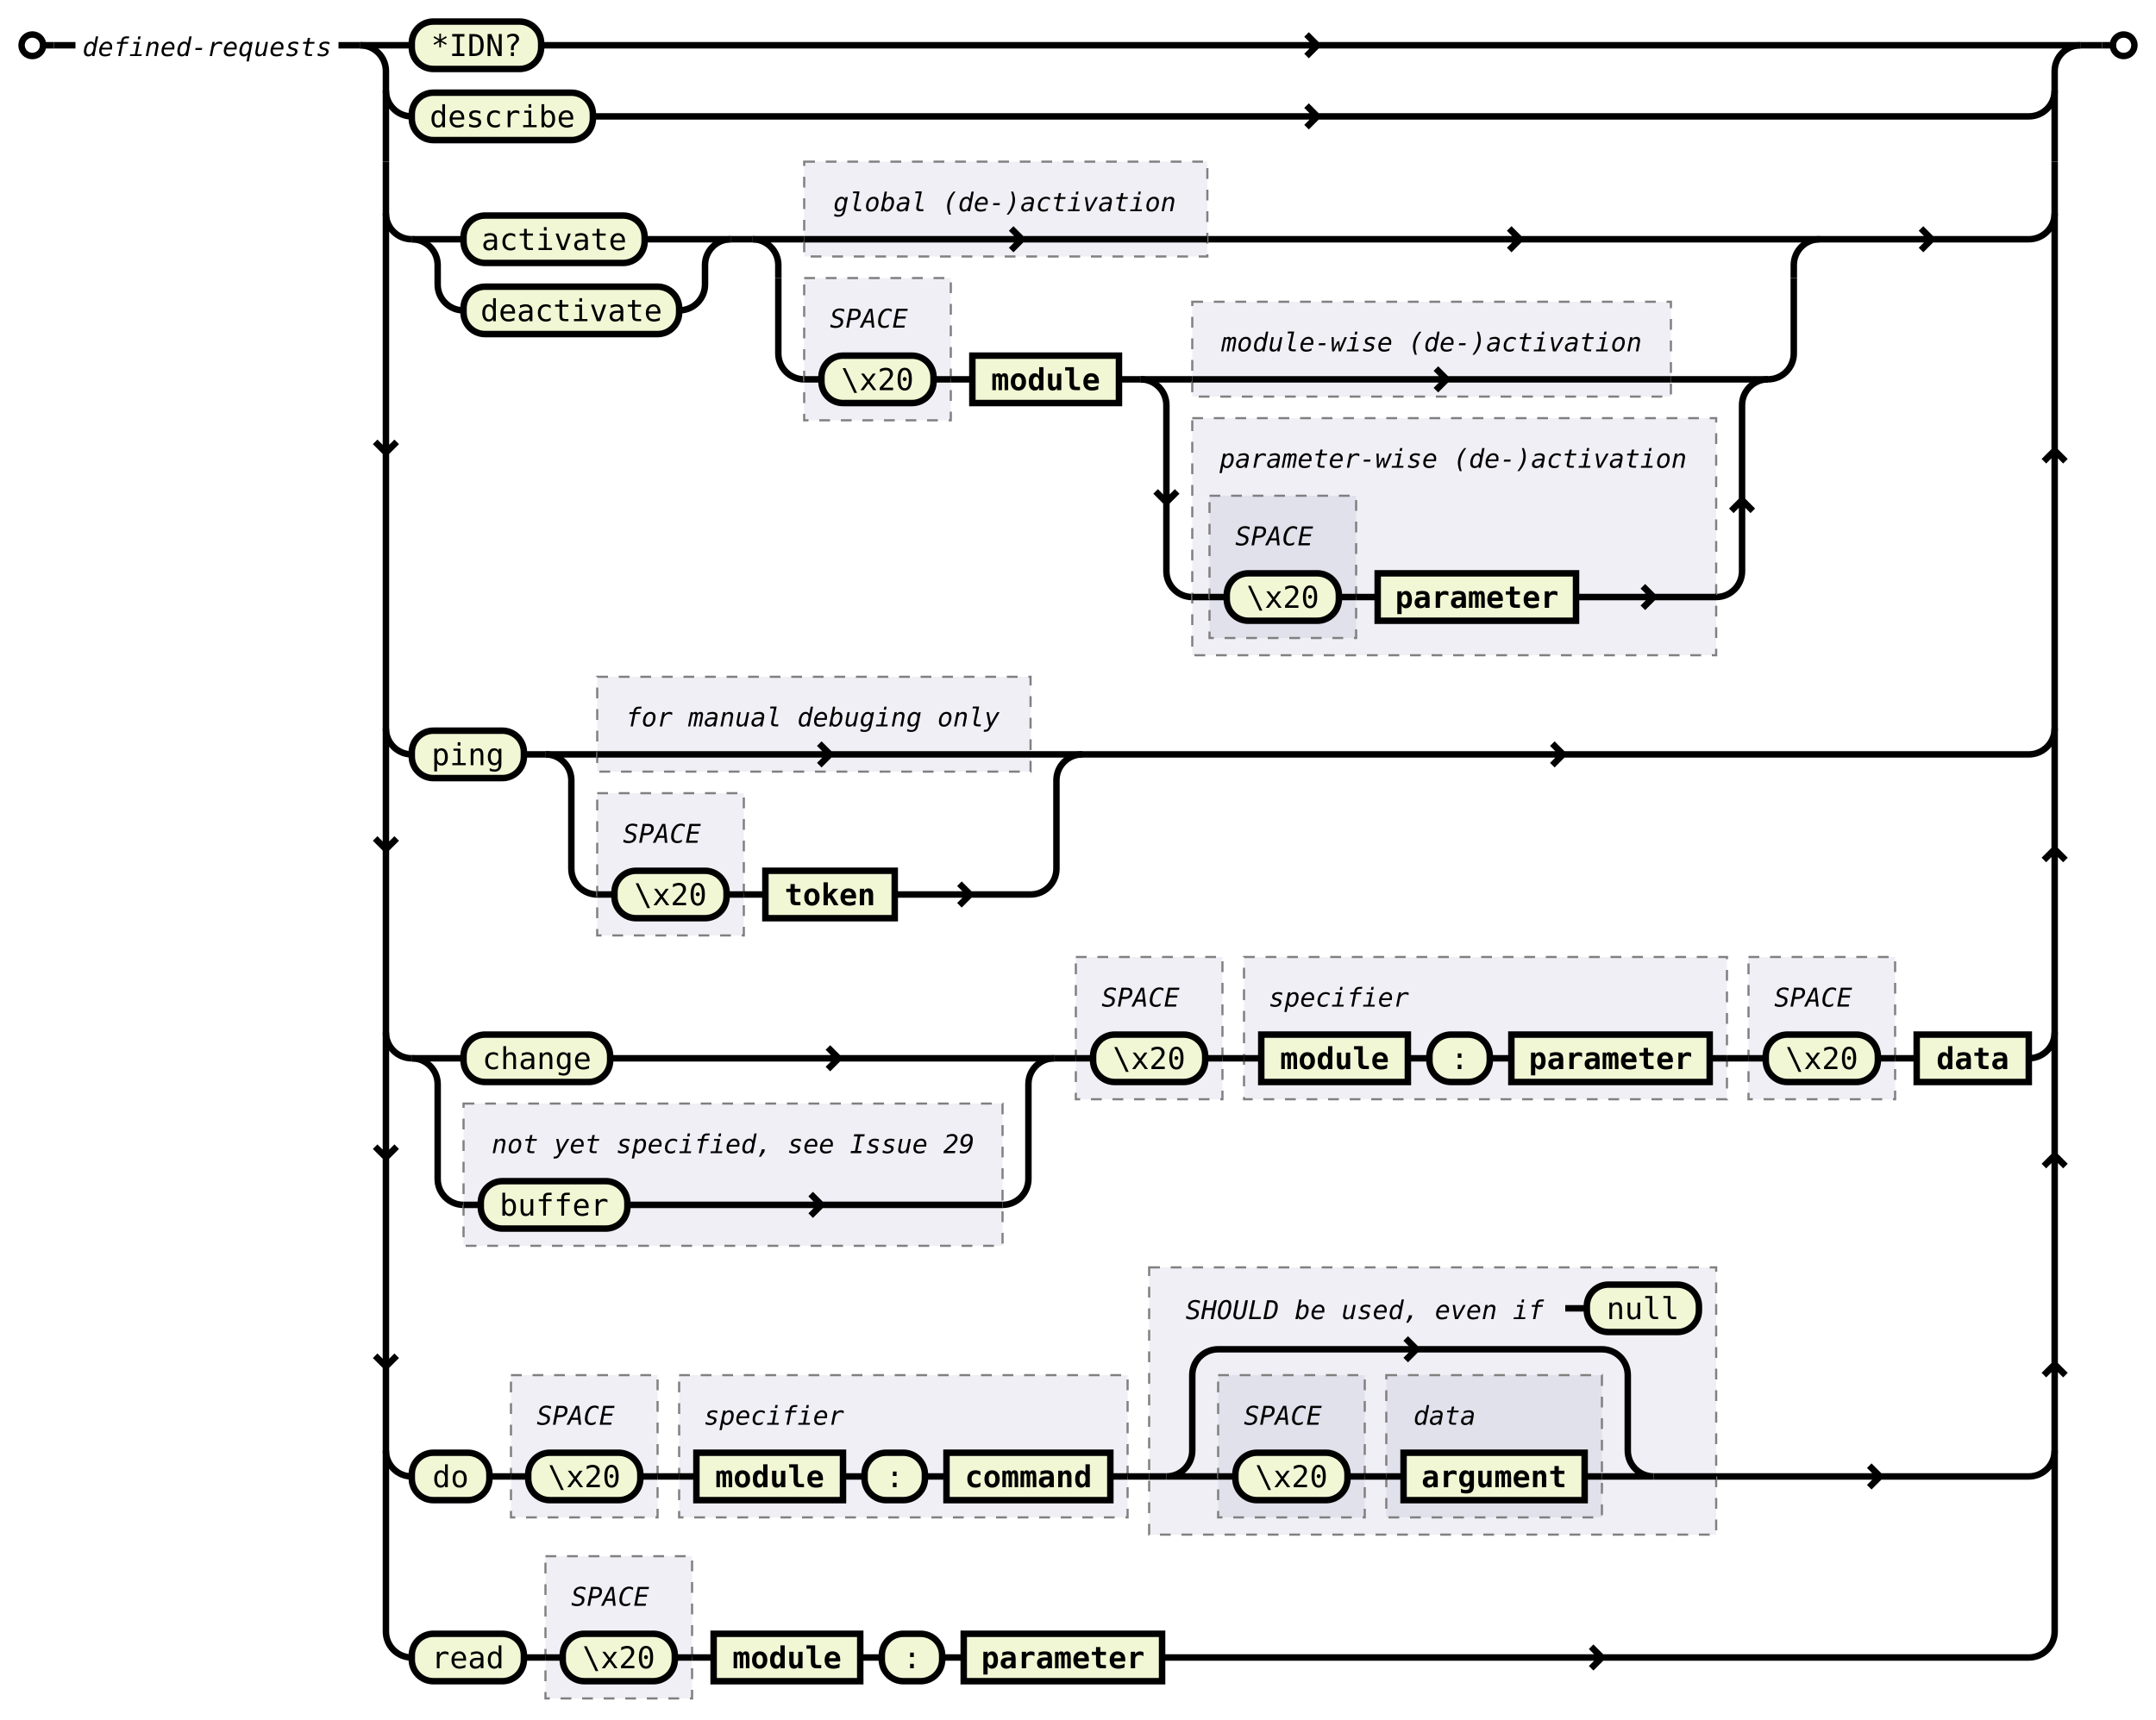
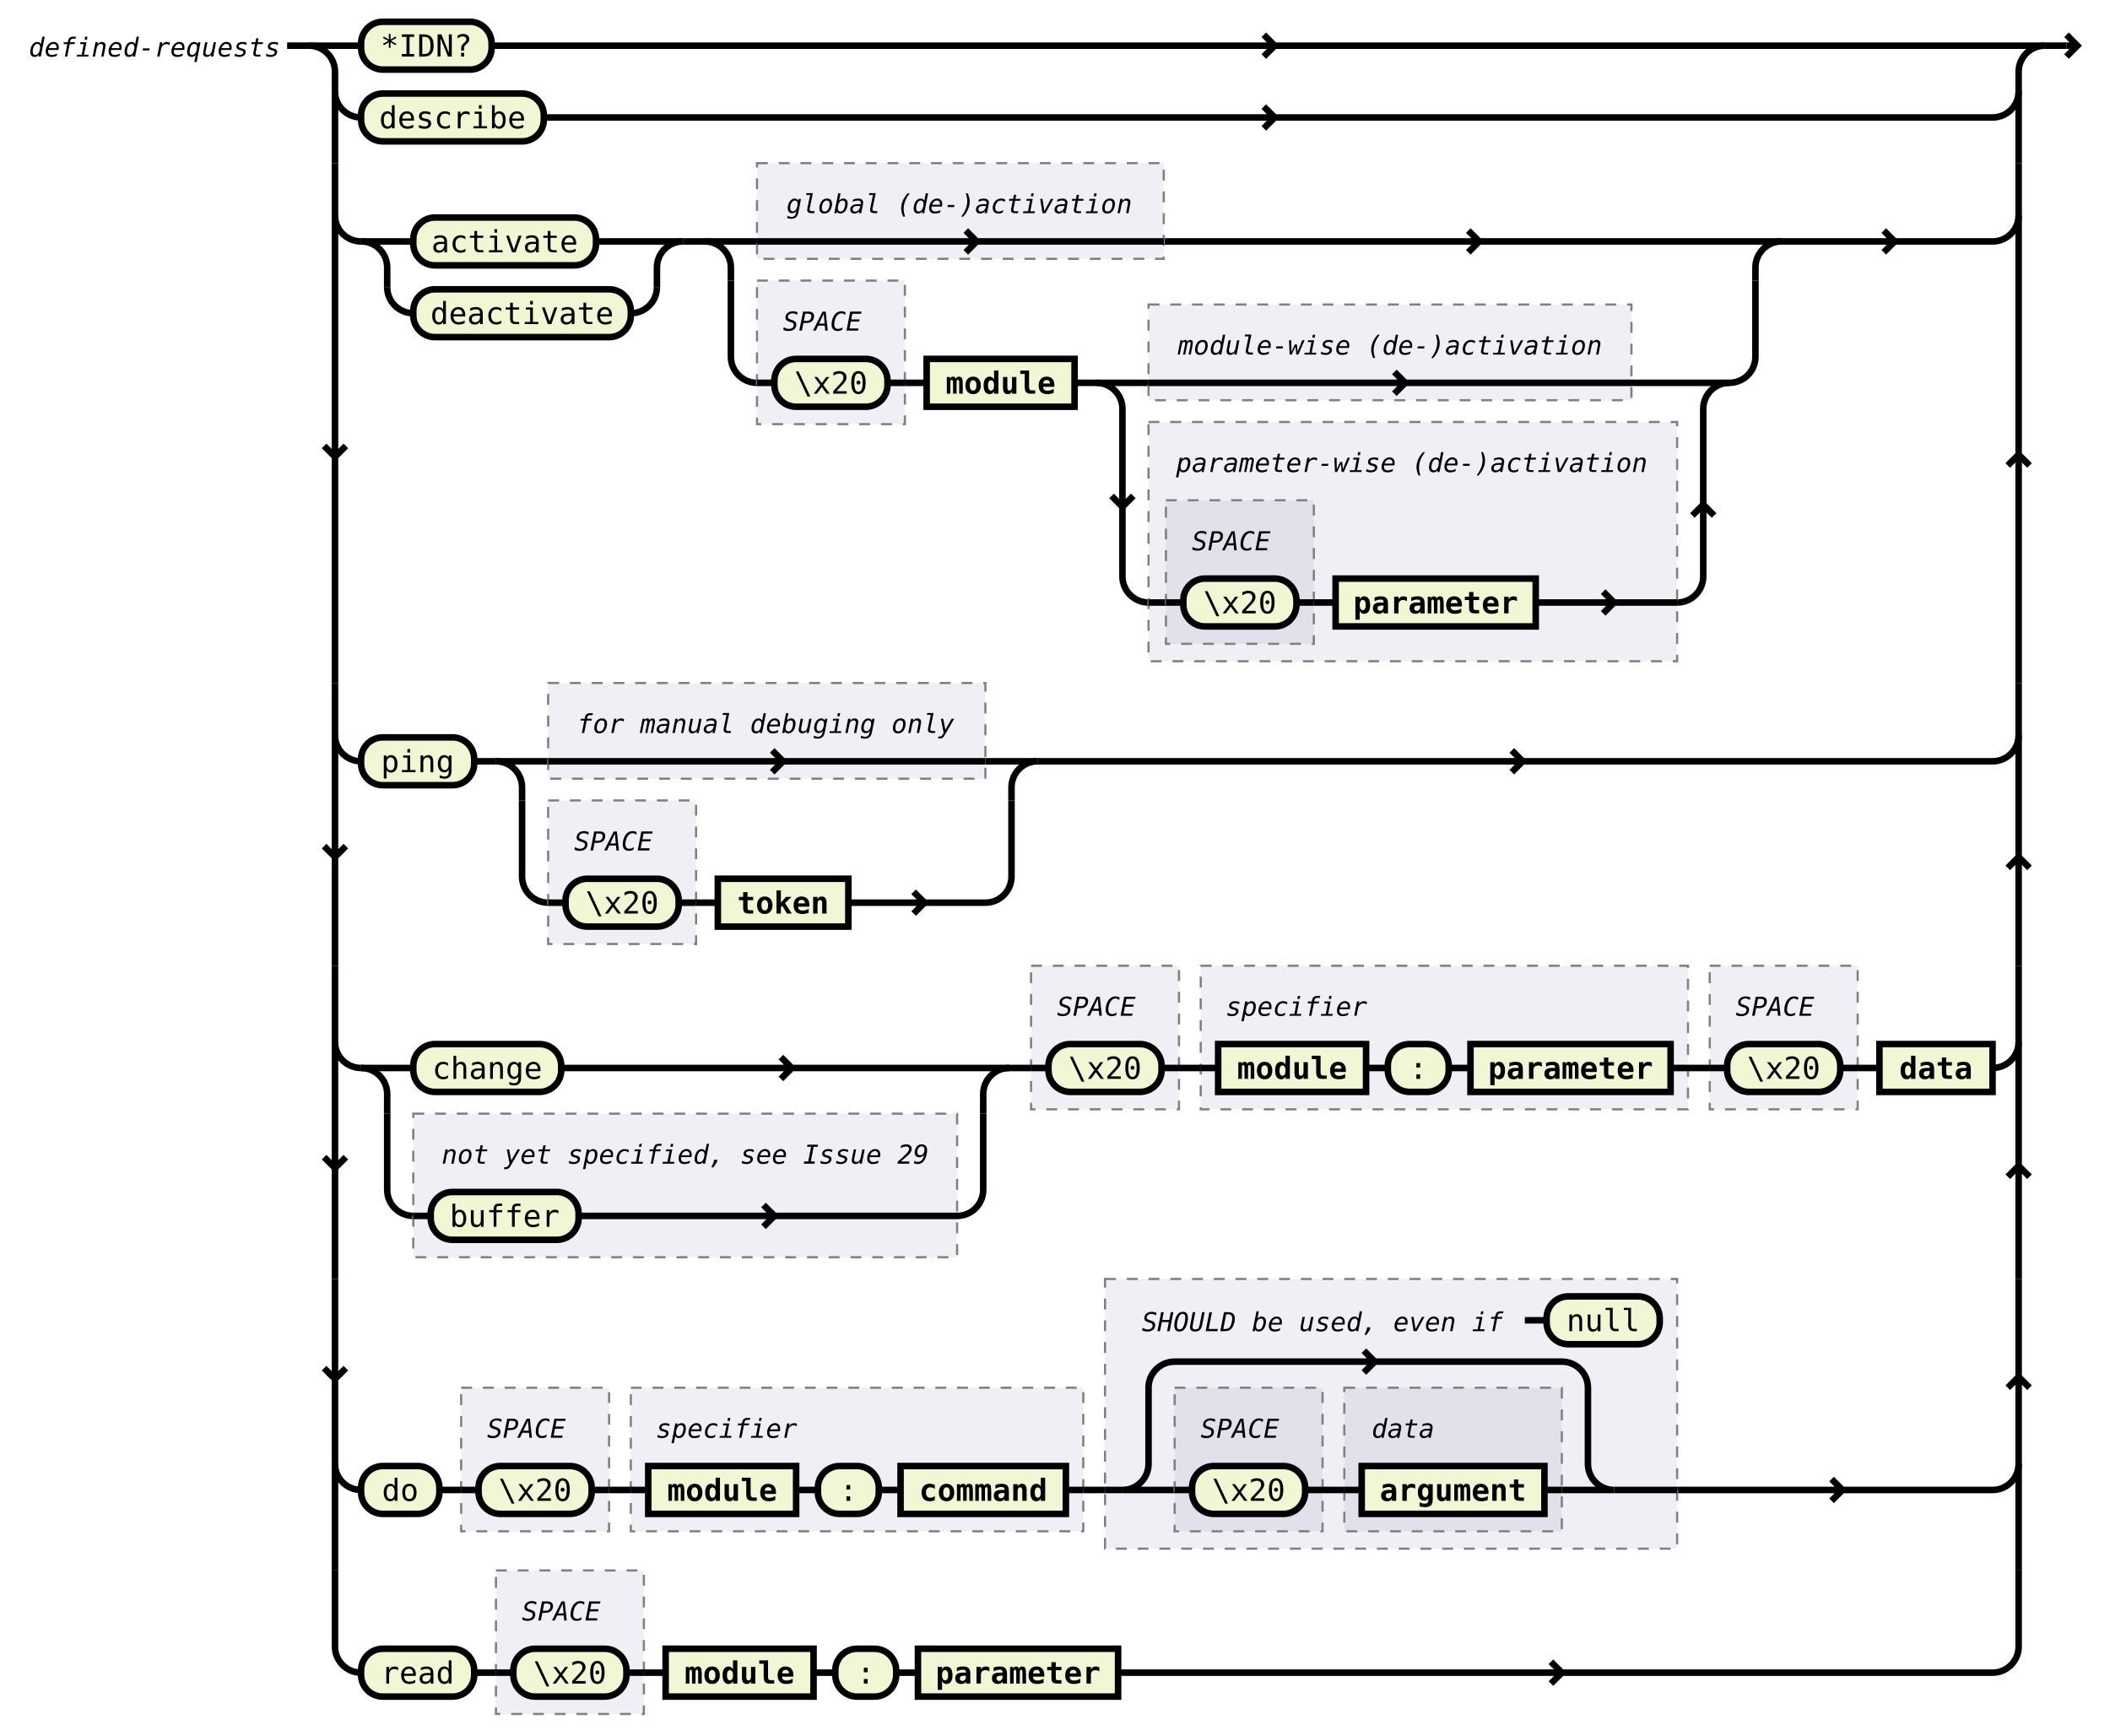
- <svg xmlns="http://www.w3.org/2000/svg" class="railroad" viewBox="0 0 1000 798" width="1000">
+ <svg xmlns="http://www.w3.org/2000/svg" class="railroad" viewBox="0 0 970 798" width="970">
  <style type="text/css">

    svg.railroad {
        background-color: hsl(30, 20%, 95%);
        background-size: 15px 15px;
        background-image: linear-gradient(to right, rgba(30, 30, 30, .05) 1px, transparent 1px),
                          linear-gradient(to bottom, rgba(30, 30, 30, .05) 1px, transparent 1px);
    }

    svg.railroad path {
        stroke-width: 3px;
        stroke: black;
        fill: transparent;
    }

    svg.railroad .debug {
        stroke-width: 1px;
        stroke: red;
    }

    svg.railroad text {
        font: 14px monospace;
        text-anchor: middle;
    }

    svg.railroad .nonterminal text {
        font-weight: bold;
    }

    svg.railroad text.comment {
        font: italic 12px monospace;
    }

    svg.railroad rect {
        stroke-width: 3px;
        stroke: black;
        fill:hsl(-290, 70%, 90%);
    }

    svg.railroad g.labeledbox &gt; rect {
        stroke-width: 1px;
        stroke: grey;
        stroke-dasharray: 5px;
        fill:rgba(90, 90, 150, .1);
    }</style>
  <g class="sequence">
-     <path d=" M 10 21 a 5 5 0 0 1 5 -5 a 5 5 0 0 1 5 5 a 5 5 0 0 1 -5 5 a 5 5 0 0 1 -5 -5 m 10 0 h 5" />
    <g class="sequence">
-       <text class="comment" x="96" y="26">
+       <g>
+         <text class="comment" x="71" y="26">
defined-requests</text>
+       </g>
      <g class="choice">
-         <path d=" M 167 21 h 24 m 60 0 h 714 m -354 0 l -5 -5 m 0 10 l 5 -5 m 354 0" />
+         <path d=" M 142 21 h 24 m 60 0 h 714 m -354 0 l -5 -5 m 0 10 l 5 -5 m 354 0" />
        <g class="terminal">
-           <rect height="22" rx="10" ry="10" width="60" x="191" y="10" />
-           <text x="221" y="26">
+           <rect height="22" rx="10" ry="10" width="60" x="166" y="10" />
+           <text x="196" y="26">
*IDN?</text>
        </g>
-         <path d=" M 167 21 a 12 12 0 0 1 12 12 v 9 m 774 0 v -9 a 12 12 0 0 1 12 -12" />
-         <path d=" M 179 42 v 33 m 774 0 v -33" />
-         <path d=" M 179 99 v 215 m 0 -104 l -5 -5 m 10 0 l -5 5 m 0 104 m 774 0 v -215 m 0 110 l -5 5 m 10 0 l -5 -5 m 0 -110" />
-         <path d=" M 179 338 v 106 m 0 -50 l -5 -5 m 10 0 l -5 5 m 0 50 m 774 0 v -106 m 0 56 l -5 5 m 10 0 l -5 -5 m 0 -56" />
-         <path d=" M 179 479 v 109 m 0 -51 l -5 -5 m 10 0 l -5 5 m 0 51 m 774 0 v -109 m 0 57 l -5 5 m 10 0 l -5 -5 m 0 -57" />
-         <path d=" M 179 673 v 49 m 774 0 v -49" />
-         <path d=" M 179 42 v 0 a 12 12 0 0 0 12 12 m 84 0 h 666 m -330 0 l -5 -5 m 0 10 l 5 -5 m 330 0 a 12 12 0 0 0 12 -12 v 0" />
+         <path d=" M 142 21 a 12 12 0 0 1 12 12 v 9 m 774 0 v -9 a 12 12 0 0 1 12 -12" />
+         <path d=" M 154 42 v 33 m 774 0 v -33" />
+         <path d=" M 154 99 v 215 m 0 -104 l -5 -5 m 10 0 l -5 5 m 0 104 m 774 0 v -215 m 0 110 l -5 5 m 10 0 l -5 -5 m 0 -110" />
+         <path d=" M 154 338 v 106 m 0 -50 l -5 -5 m 10 0 l -5 5 m 0 50 m 774 0 v -106 m 0 56 l -5 5 m 10 0 l -5 -5 m 0 -56" />
+         <path d=" M 154 479 v 109 m 0 -51 l -5 -5 m 10 0 l -5 5 m 0 51 m 774 0 v -109 m 0 57 l -5 5 m 10 0 l -5 -5 m 0 -57" />
+         <path d=" M 154 673 v 49 m 774 0 v -49" />
+         <path d=" M 154 42 v 0 a 12 12 0 0 0 12 12 m 84 0 h 666 m -330 0 l -5 -5 m 0 10 l 5 -5 m 330 0 a 12 12 0 0 0 12 -12 v 0" />
        <g class="terminal">
-           <rect height="22" rx="10" ry="10" width="84" x="191" y="43" />
-           <text x="233" y="59">
+           <rect height="22" rx="10" ry="10" width="84" x="166" y="43" />
+           <text x="208" y="59">
describe</text>
        </g>
-         <path d=" M 179 75 v 24 a 12 12 0 0 0 12 12 m 653 0 h 97 m -45 0 l -5 -5 m 0 10 l 5 -5 m 45 0 a 12 12 0 0 0 12 -12 v -24" />
+         <path d=" M 154 75 v 24 a 12 12 0 0 0 12 12 m 653 0 h 97 m -45 0 l -5 -5 m 0 10 l 5 -5 m 45 0 a 12 12 0 0 0 12 -12 v -24" />
        <g class="sequence">
          <g class="choice">
-             <path d=" M 191 111 h 24 m 84 0 h 40" />
-             <g class="terminal">
-               <rect height="22" rx="10" ry="10" width="84" x="215" y="100" />
-               <text x="257" y="116">
+             <path d=" M 166 111 h 24 m 84 0 h 40" />
+             <g class="terminal">
+               <rect height="22" rx="10" ry="10" width="84" x="190" y="100" />
+               <text x="232" y="116">
activate</text>
            </g>
-             <path d=" M 191 111 a 12 12 0 0 1 12 12 v 9 m 124 0 v -9 a 12 12 0 0 1 12 -12" />
-             <path d=" M 203 132 v 0 a 12 12 0 0 0 12 12 m 100 0 h 0 a 12 12 0 0 0 12 -12 v 0" />
-             <g class="terminal">
-               <rect height="22" rx="10" ry="10" width="100" x="215" y="133" />
-               <text x="265" y="149">
+             <path d=" M 166 111 a 12 12 0 0 1 12 12 v 9 m 124 0 v -9 a 12 12 0 0 1 12 -12" />
+             <path d=" M 178 132 v 0 a 12 12 0 0 0 12 12 m 100 0 h 0 a 12 12 0 0 0 12 -12 v 0" />
+             <g class="terminal">
+               <rect height="22" rx="10" ry="10" width="100" x="190" y="133" />
+               <text x="240" y="149">
deactivate</text>
            </g>
          </g>
          <g class="choice">
-             <path d=" M 349 111 h 24 m 187 0 h 284 m -139 0 l -5 -5 m 0 10 l 5 -5 m 139 0" />
+             <path d=" M 324 111 h 24 m 187 0 h 284 m -139 0 l -5 -5 m 0 10 l 5 -5 m 139 0" />
            <g class="labeledbox">
-               <rect height="44" width="187" x="373" y="75" />
-               <path d=" M 373 111 h 8 m 0 0 h 179 m -86 0 l -5 -5 m 0 10 l 5 -5 m 86 0" />
-               <text class="comment" x="466" y="98">
+               <rect height="44" width="187" x="348" y="75" />
+               <path d=" M 348 111 h 8 m 0 0 h 179 m -86 0 l -5 -5 m 0 10 l 5 -5 m 86 0" />
+               <g>
+                 <text class="comment" x="441" y="98">
global (de-)activation</text>
+               </g>
              <g />
            </g>
-             <path d=" M 349 111 a 12 12 0 0 1 12 12 v 6 m 471 0 v -6 a 12 12 0 0 1 12 -12" />
-             <path d=" M 361 129 v 35 a 12 12 0 0 0 12 12 m 447 0 h 0 a 12 12 0 0 0 12 -12 v -35" />
+             <path d=" M 324 111 a 12 12 0 0 1 12 12 v 6 m 471 0 v -6 a 12 12 0 0 1 12 -12" />
+             <path d=" M 336 129 v 35 a 12 12 0 0 0 12 12 m 447 0 h 0 a 12 12 0 0 0 12 -12 v -35" />
            <g class="sequence">
              <g class="labeledbox">
-                 <rect height="66" width="68" x="373" y="129" />
-                 <path d=" M 373 176 h 8 m 52 0 h 8" />
-                 <text class="comment" x="403" y="152">
- SPACE</text>
+                 <rect height="66" width="68" x="348" y="129" />
+                 <path d=" M 348 176 h 8 m 52 0 h 8" />
+                 <g>
+                   <text class="comment" x="378" y="152">
+ SPACE</text>
+                 </g>
                <g class="terminal">
-                   <rect height="22" rx="10" ry="10" width="52" x="381" y="165" />
-                   <text x="407" y="181">
- \x20</text>
-                 </g>
-               </g>
-               <g class="nonterminal">
-                 <rect height="22" width="68" x="451" y="165" />
-                 <text x="485" y="181">
+                   <rect height="22" rx="10" ry="10" width="52" x="356" y="165" />
+                   <text x="382" y="181">
+ \x20</text>
+                 </g>
+               </g>
+               <g class="nonterminal">
+                 <rect height="22" width="68" x="426" y="165" />
+                 <text x="460" y="181">
module</text>
              </g>
              <g class="choice">
-                 <path d=" M 529 176 h 24 m 222 0 h 45" />
+                 <path d=" M 504 176 h 24 m 222 0 h 45" />
                <g class="labeledbox">
-                   <rect height="44" width="222" x="553" y="140" />
-                   <path d=" M 553 176 h 8 m 0 0 h 214 m -104 0 l -5 -5 m 0 10 l 5 -5 m 104 0" />
-                   <text class="comment" x="664" y="163">
+                   <rect height="44" width="222" x="528" y="140" />
+                   <path d=" M 528 176 h 8 m 0 0 h 214 m -104 0 l -5 -5 m 0 10 l 5 -5 m 104 0" />
+                   <g>
+                     <text class="comment" x="639" y="163">
module-wise (de-)activation</text>
+                   </g>
                  <g />
                </g>
-                 <path d=" M 529 176 a 12 12 0 0 1 12 12 v 6 m 267 0 v -6 a 12 12 0 0 1 12 -12" />
-                 <path d=" M 541 194 v 71 m 0 -32 l -5 -5 m 10 0 l -5 5 m 0 32 a 12 12 0 0 0 12 12 m 243 0 h 0 a 12 12 0 0 0 12 -12 v -71 m 0 38 l -5 5 m 10 0 l -5 -5 m 0 -38" />
+                 <path d=" M 504 176 a 12 12 0 0 1 12 12 v 6 m 267 0 v -6 a 12 12 0 0 1 12 -12" />
+                 <path d=" M 516 194 v 71 m 0 -32 l -5 -5 m 10 0 l -5 5 m 0 32 a 12 12 0 0 0 12 12 m 243 0 h 0 a 12 12 0 0 0 12 -12 v -71 m 0 38 l -5 5 m 10 0 l -5 -5 m 0 -38" />
                <g class="labeledbox">
-                   <rect height="110" width="243" x="553" y="194" />
-                   <path d=" M 553 277 h 8 m 170 0 h 65 m -29 0 l -5 -5 m 0 10 l 5 -5 m 29 0" />
-                   <text class="comment" x="674" y="217">
+                   <rect height="110" width="243" x="528" y="194" />
+                   <path d=" M 528 277 h 8 m 170 0 h 65 m -29 0 l -5 -5 m 0 10 l 5 -5 m 29 0" />
+                   <g>
+                     <text class="comment" x="649" y="217">
parameter-wise (de-)activation</text>
+                   </g>
                  <g class="sequence">
                    <g class="labeledbox">
-                       <rect height="66" width="68" x="561" y="230" />
-                       <path d=" M 561 277 h 8 m 52 0 h 8" />
-                       <text class="comment" x="591" y="253">
- SPACE</text>
+                       <rect height="66" width="68" x="536" y="230" />
+                       <path d=" M 536 277 h 8 m 52 0 h 8" />
+                       <g>
+                         <text class="comment" x="566" y="253">
+ SPACE</text>
+                       </g>
                      <g class="terminal">
-                         <rect height="22" rx="10" ry="10" width="52" x="569" y="266" />
-                         <text x="595" y="282">
+                         <rect height="22" rx="10" ry="10" width="52" x="544" y="266" />
+                         <text x="570" y="282">
\x20</text>
                      </g>
                    </g>
                    <g class="nonterminal">
-                       <rect height="22" width="92" x="639" y="266" />
-                       <text x="685" y="282">
+                       <rect height="22" width="92" x="614" y="266" />
+                       <text x="660" y="282">
parameter</text>
                    </g>
-                     <path d=" M 629 277 h 10" />
-                   </g>
-                 </g>
-               </g>
-               <path d=" M 441 176 h 10" />
-               <path d=" M 519 176 h 10" />
-             </g>
-           </g>
-           <path d=" M 339 111 h 10" />
-         </g>
-         <path d=" M 179 314 v 24 a 12 12 0 0 0 12 12 m 311 0 h 439 m -216 0 l -5 -5 m 0 10 l 5 -5 m 216 0 a 12 12 0 0 0 12 -12 v -24" />
+                     <path d=" M 604 277 h 10" />
+                   </g>
+                 </g>
+               </g>
+               <path d=" M 416 176 h 10" />
+               <path d=" M 494 176 h 10" />
+             </g>
+           </g>
+           <path d=" M 314 111 h 10" />
+         </g>
+         <path d=" M 154 314 v 24 a 12 12 0 0 0 12 12 m 311 0 h 439 m -216 0 l -5 -5 m 0 10 l 5 -5 m 216 0 a 12 12 0 0 0 12 -12 v -24" />
        <g class="sequence">
          <g class="terminal">
-             <rect height="22" rx="10" ry="10" width="52" x="191" y="339" />
-             <text x="217" y="355">
+             <rect height="22" rx="10" ry="10" width="52" x="166" y="339" />
+             <text x="192" y="355">
ping</text>
          </g>
          <g class="choice">
-             <path d=" M 253 350 h 24 m 201 0 h 24" />
+             <path d=" M 228 350 h 24 m 201 0 h 24" />
            <g class="labeledbox">
-               <rect height="44" width="201" x="277" y="314" />
-               <path d=" M 277 350 h 8 m 0 0 h 193 m -93 0 l -5 -5 m 0 10 l 5 -5 m 93 0" />
-               <text class="comment" x="377" y="337">
+               <rect height="44" width="201" x="252" y="314" />
+               <path d=" M 252 350 h 8 m 0 0 h 193 m -93 0 l -5 -5 m 0 10 l 5 -5 m 93 0" />
+               <g>
+                 <text class="comment" x="352" y="337">
for manual debuging only</text>
+               </g>
              <g />
            </g>
-             <path d=" M 253 350 a 12 12 0 0 1 12 12 v 6 m 225 0 v -6 a 12 12 0 0 1 12 -12" />
-             <path d=" M 265 368 v 35 a 12 12 0 0 0 12 12 m 138 0 h 63 m -28 0 l -5 -5 m 0 10 l 5 -5 m 28 0 a 12 12 0 0 0 12 -12 v -35" />
+             <path d=" M 228 350 a 12 12 0 0 1 12 12 v 6 m 225 0 v -6 a 12 12 0 0 1 12 -12" />
+             <path d=" M 240 368 v 35 a 12 12 0 0 0 12 12 m 138 0 h 63 m -28 0 l -5 -5 m 0 10 l 5 -5 m 28 0 a 12 12 0 0 0 12 -12 v -35" />
            <g class="sequence">
              <g class="labeledbox">
-                 <rect height="66" width="68" x="277" y="368" />
-                 <path d=" M 277 415 h 8 m 52 0 h 8" />
-                 <text class="comment" x="307" y="391">
- SPACE</text>
+                 <rect height="66" width="68" x="252" y="368" />
+                 <path d=" M 252 415 h 8 m 52 0 h 8" />
+                 <g>
+                   <text class="comment" x="282" y="391">
+ SPACE</text>
+                 </g>
                <g class="terminal">
-                   <rect height="22" rx="10" ry="10" width="52" x="285" y="404" />
-                   <text x="311" y="420">
- \x20</text>
-                 </g>
-               </g>
-               <g class="nonterminal">
-                 <rect height="22" width="60" x="355" y="404" />
-                 <text x="385" y="420">
+                   <rect height="22" rx="10" ry="10" width="52" x="260" y="404" />
+                   <text x="286" y="420">
+ \x20</text>
+                 </g>
+               </g>
+               <g class="nonterminal">
+                 <rect height="22" width="60" x="330" y="404" />
+                 <text x="360" y="420">
token</text>
              </g>
-               <path d=" M 345 415 h 10" />
-             </g>
-           </g>
-           <path d=" M 243 350 h 10" />
-         </g>
-         <path d=" M 179 444 v 35 a 12 12 0 0 0 12 12 m 750 0 h 0 a 12 12 0 0 0 12 -12 v -35" />
+               <path d=" M 320 415 h 10" />
+             </g>
+           </g>
+           <path d=" M 218 350 h 10" />
+         </g>
+         <path d=" M 154 444 v 35 a 12 12 0 0 0 12 12 m 750 0 h 0 a 12 12 0 0 0 12 -12 v -35" />
        <g class="sequence">
          <g class="choice">
-             <path d=" M 191 491 h 24 m 68 0 h 206 m -100 0 l -5 -5 m 0 10 l 5 -5 m 100 0" />
-             <g class="terminal">
-               <rect height="22" rx="10" ry="10" width="68" x="215" y="480" />
-               <text x="249" y="496">
+             <path d=" M 166 491 h 24 m 68 0 h 206 m -100 0 l -5 -5 m 0 10 l 5 -5 m 100 0" />
+             <g class="terminal">
+               <rect height="22" rx="10" ry="10" width="68" x="190" y="480" />
+               <text x="224" y="496">
change</text>
            </g>
-             <path d=" M 191 491 a 12 12 0 0 1 12 12 v 9 m 274 0 v -9 a 12 12 0 0 1 12 -12" />
-             <path d=" M 203 512 v 35 a 12 12 0 0 0 12 12 m 250 0 h 0 a 12 12 0 0 0 12 -12 v -35" />
+             <path d=" M 166 491 a 12 12 0 0 1 12 12 v 9 m 274 0 v -9 a 12 12 0 0 1 12 -12" />
+             <path d=" M 178 512 v 35 a 12 12 0 0 0 12 12 m 250 0 h 0 a 12 12 0 0 0 12 -12 v -35" />
            <g class="labeledbox">
-               <rect height="66" width="250" x="215" y="512" />
-               <path d=" M 215 559 h 8 m 68 0 h 174 m -84 0 l -5 -5 m 0 10 l 5 -5 m 84 0" />
-               <text class="comment" x="340" y="535">
+               <rect height="66" width="250" x="190" y="512" />
+               <path d=" M 190 559 h 8 m 68 0 h 174 m -84 0 l -5 -5 m 0 10 l 5 -5 m 84 0" />
+               <g>
+                 <text class="comment" x="315" y="535">
not yet specified, see Issue 29</text>
+               </g>
              <g class="terminal">
-                 <rect height="22" rx="10" ry="10" width="68" x="223" y="548" />
-                 <text x="257" y="564">
+                 <rect height="22" rx="10" ry="10" width="68" x="198" y="548" />
+                 <text x="232" y="564">
buffer</text>
              </g>
            </g>
          </g>
          <g class="labeledbox">
-             <rect height="66" width="68" x="499" y="444" />
-             <path d=" M 499 491 h 8 m 52 0 h 8" />
-             <text class="comment" x="529" y="467">
- SPACE</text>
-             <g class="terminal">
-               <rect height="22" rx="10" ry="10" width="52" x="507" y="480" />
-               <text x="533" y="496">
- \x20</text>
-             </g>
-           </g>
-           <g class="labeledbox">
-             <rect height="66" width="224" x="577" y="444" />
-             <path d=" M 577 491 h 8 m 208 0 h 8" />
-             <text class="comment" x="621" y="467">
+             <rect height="66" width="68" x="474" y="444" />
+             <path d=" M 474 491 h 8 m 52 0 h 8" />
+             <g>
+               <text class="comment" x="504" y="467">
+ SPACE</text>
+             </g>
+             <g class="terminal">
+               <rect height="22" rx="10" ry="10" width="52" x="482" y="480" />
+               <text x="508" y="496">
+ \x20</text>
+             </g>
+           </g>
+           <g class="labeledbox">
+             <rect height="66" width="224" x="552" y="444" />
+             <path d=" M 552 491 h 8 m 208 0 h 8" />
+             <g>
+               <text class="comment" x="596" y="467">
specifier</text>
+             </g>
            <g class="sequence">
              <g class="nonterminal">
-                 <rect height="22" width="68" x="585" y="480" />
-                 <text x="619" y="496">
+                 <rect height="22" width="68" x="560" y="480" />
+                 <text x="594" y="496">
module</text>
              </g>
              <g class="terminal">
-                 <rect height="22" rx="10" ry="10" width="28" x="663" y="480" />
-                 <text x="677" y="496">
+                 <rect height="22" rx="10" ry="10" width="28" x="638" y="480" />
+                 <text x="652" y="496">
:</text>
              </g>
              <g class="nonterminal">
-                 <rect height="22" width="92" x="701" y="480" />
-                 <text x="747" y="496">
+                 <rect height="22" width="92" x="676" y="480" />
+                 <text x="722" y="496">
parameter</text>
              </g>
-               <path d=" M 653 491 h 10" />
-               <path d=" M 691 491 h 10" />
-             </g>
-           </g>
-           <g class="labeledbox">
-             <rect height="66" width="68" x="811" y="444" />
-             <path d=" M 811 491 h 8 m 52 0 h 8" />
-             <text class="comment" x="841" y="467">
- SPACE</text>
-             <g class="terminal">
-               <rect height="22" rx="10" ry="10" width="52" x="819" y="480" />
-               <text x="845" y="496">
+               <path d=" M 628 491 h 10" />
+               <path d=" M 666 491 h 10" />
+             </g>
+           </g>
+           <g class="labeledbox">
+             <rect height="66" width="68" x="786" y="444" />
+             <path d=" M 786 491 h 8 m 52 0 h 8" />
+             <g>
+               <text class="comment" x="816" y="467">
+ SPACE</text>
+             </g>
+             <g class="terminal">
+               <rect height="22" rx="10" ry="10" width="52" x="794" y="480" />
+               <text x="820" y="496">
\x20</text>
            </g>
          </g>
          <g class="nonterminal">
-             <rect height="22" width="52" x="889" y="480" />
-             <text x="915" y="496">
+             <rect height="22" width="52" x="864" y="480" />
+             <text x="890" y="496">
data</text>
          </g>
-           <path d=" M 489 491 h 10" />
-           <path d=" M 567 491 h 10" />
-           <path d=" M 801 491 h 10" />
-           <path d=" M 879 491 h 10" />
-         </g>
-         <path d=" M 179 588 v 85 m 0 -39 l -5 -5 m 10 0 l -5 5 m 0 39 a 12 12 0 0 0 12 12 m 605 0 h 145 m -69 0 l -5 -5 m 0 10 l 5 -5 m 69 0 a 12 12 0 0 0 12 -12 v -85 m 0 45 l -5 5 m 10 0 l -5 -5 m 0 -45" />
+           <path d=" M 464 491 h 10" />
+           <path d=" M 542 491 h 10" />
+           <path d=" M 776 491 h 10" />
+           <path d=" M 854 491 h 10" />
+         </g>
+         <path d=" M 154 588 v 85 m 0 -39 l -5 -5 m 10 0 l -5 5 m 0 39 a 12 12 0 0 0 12 12 m 605 0 h 145 m -69 0 l -5 -5 m 0 10 l 5 -5 m 69 0 a 12 12 0 0 0 12 -12 v -85 m 0 45 l -5 5 m 10 0 l -5 -5 m 0 -45" />
        <g class="sequence">
          <g class="terminal">
-             <rect height="22" rx="10" ry="10" width="36" x="191" y="674" />
-             <text x="209" y="690">
+             <rect height="22" rx="10" ry="10" width="36" x="166" y="674" />
+             <text x="184" y="690">
do</text>
          </g>
          <g class="labeledbox">
-             <rect height="66" width="68" x="237" y="638" />
-             <path d=" M 237 685 h 8 m 52 0 h 8" />
-             <text class="comment" x="267" y="661">
- SPACE</text>
-             <g class="terminal">
-               <rect height="22" rx="10" ry="10" width="52" x="245" y="674" />
-               <text x="271" y="690">
- \x20</text>
-             </g>
-           </g>
-           <g class="labeledbox">
-             <rect height="66" width="208" x="315" y="638" />
-             <path d=" M 315 685 h 8 m 192 0 h 8" />
-             <text class="comment" x="359" y="661">
+             <rect height="66" width="68" x="212" y="638" />
+             <path d=" M 212 685 h 8 m 52 0 h 8" />
+             <g>
+               <text class="comment" x="242" y="661">
+ SPACE</text>
+             </g>
+             <g class="terminal">
+               <rect height="22" rx="10" ry="10" width="52" x="220" y="674" />
+               <text x="246" y="690">
+ \x20</text>
+             </g>
+           </g>
+           <g class="labeledbox">
+             <rect height="66" width="208" x="290" y="638" />
+             <path d=" M 290 685 h 8 m 192 0 h 8" />
+             <g>
+               <text class="comment" x="334" y="661">
specifier</text>
+             </g>
            <g class="sequence">
              <g class="nonterminal">
-                 <rect height="22" width="68" x="323" y="674" />
-                 <text x="357" y="690">
+                 <rect height="22" width="68" x="298" y="674" />
+                 <text x="332" y="690">
module</text>
              </g>
              <g class="terminal">
-                 <rect height="22" rx="10" ry="10" width="28" x="401" y="674" />
-                 <text x="415" y="690">
+                 <rect height="22" rx="10" ry="10" width="28" x="376" y="674" />
+                 <text x="390" y="690">
:</text>
              </g>
              <g class="nonterminal">
-                 <rect height="22" width="76" x="439" y="674" />
-                 <text x="477" y="690">
+                 <rect height="22" width="76" x="414" y="674" />
+                 <text x="452" y="690">
command</text>
              </g>
-               <path d=" M 391 685 h 10" />
-               <path d=" M 429 685 h 10" />
-             </g>
-           </g>
-           <g class="labeledbox">
-             <rect height="124" width="263" x="533" y="588" />
-             <path d=" M 533 685 h 8 m 226 0 h 29" />
+               <path d=" M 366 685 h 10" />
+               <path d=" M 404 685 h 10" />
+             </g>
+           </g>
+           <g class="labeledbox">
+             <rect height="124" width="263" x="508" y="588" />
+             <path d=" M 508 685 h 8 m 226 0 h 29" />
            <g class="sequence">
-               <text class="comment" x="633" y="612">
+               <g>
+                 <text class="comment" x="608" y="612">
SHOULD be used, even if </text>
+               </g>
              <g class="terminal">
-                 <rect height="22" rx="10" ry="10" width="52" x="736" y="596" />
-                 <text x="762" y="612">
+                 <rect height="22" rx="10" ry="10" width="52" x="711" y="596" />
+                 <text x="737" y="612">
null</text>
              </g>
-               <path d=" M 726 607 h 10" />
+               <path d=" M 701 607 h 10" />
            </g>
            <g class="optional">
-               <path d=" M 541 685 h 24 m -24 0 a 12 12 0 0 0 12 -12 v -35 a 12 12 0 0 1 12 -12 h 178 m -86 0 l -5 -5 m 0 10 l 5 -5 m 86 0 a 12 12 0 0 1 12 12 v 35 a 12 12 0 0 0 12 12 h -24" />
+               <path d=" M 516 685 h 24 m -24 0 a 12 12 0 0 0 12 -12 v -35 a 12 12 0 0 1 12 -12 h 178 m -86 0 l -5 -5 m 0 10 l 5 -5 m 86 0 a 12 12 0 0 1 12 12 v 35 a 12 12 0 0 0 12 12 h -24" />
              <g class="sequence">
                <g class="labeledbox">
-                   <rect height="66" width="68" x="565" y="638" />
-                   <path d=" M 565 685 h 8 m 52 0 h 8" />
-                   <text class="comment" x="595" y="661">
- SPACE</text>
+                   <rect height="66" width="68" x="540" y="638" />
+                   <path d=" M 540 685 h 8 m 52 0 h 8" />
+                   <g>
+                     <text class="comment" x="570" y="661">
+ SPACE</text>
+                   </g>
                  <g class="terminal">
-                     <rect height="22" rx="10" ry="10" width="52" x="573" y="674" />
-                     <text x="599" y="690">
+                     <rect height="22" rx="10" ry="10" width="52" x="548" y="674" />
+                     <text x="574" y="690">
\x20</text>
                  </g>
                </g>
                <g class="labeledbox">
-                   <rect height="66" width="100" x="643" y="638" />
-                   <path d=" M 643 685 h 8 m 84 0 h 8" />
-                   <text class="comment" x="670" y="661">
+                   <rect height="66" width="100" x="618" y="638" />
+                   <path d=" M 618 685 h 8 m 84 0 h 8" />
+                   <g>
+                     <text class="comment" x="645" y="661">
data</text>
+                   </g>
                  <g class="nonterminal">
-                     <rect height="22" width="84" x="651" y="674" />
-                     <text x="693" y="690">
+                     <rect height="22" width="84" x="626" y="674" />
+                     <text x="668" y="690">
argument</text>
                  </g>
                </g>
-                 <path d=" M 633 685 h 10" />
-               </g>
-             </g>
-           </g>
-           <path d=" M 227 685 h 10" />
-           <path d=" M 305 685 h 10" />
-           <path d=" M 523 685 h 10" />
-         </g>
-         <path d=" M 179 722 v 35 a 12 12 0 0 0 12 12 m 348 0 h 402 m -198 0 l -5 -5 m 0 10 l 5 -5 m 198 0 a 12 12 0 0 0 12 -12 v -35" />
+                 <path d=" M 608 685 h 10" />
+               </g>
+             </g>
+           </g>
+           <path d=" M 202 685 h 10" />
+           <path d=" M 280 685 h 10" />
+           <path d=" M 498 685 h 10" />
+         </g>
+         <path d=" M 154 722 v 35 a 12 12 0 0 0 12 12 m 348 0 h 402 m -198 0 l -5 -5 m 0 10 l 5 -5 m 198 0 a 12 12 0 0 0 12 -12 v -35" />
        <g class="sequence">
          <g class="terminal">
-             <rect height="22" rx="10" ry="10" width="52" x="191" y="758" />
-             <text x="217" y="774">
+             <rect height="22" rx="10" ry="10" width="52" x="166" y="758" />
+             <text x="192" y="774">
read</text>
          </g>
          <g class="labeledbox">
-             <rect height="66" width="68" x="253" y="722" />
-             <path d=" M 253 769 h 8 m 52 0 h 8" />
-             <text class="comment" x="283" y="745">
- SPACE</text>
-             <g class="terminal">
-               <rect height="22" rx="10" ry="10" width="52" x="261" y="758" />
-               <text x="287" y="774">
+             <rect height="66" width="68" x="228" y="722" />
+             <path d=" M 228 769 h 8 m 52 0 h 8" />
+             <g>
+               <text class="comment" x="258" y="745">
+ SPACE</text>
+             </g>
+             <g class="terminal">
+               <rect height="22" rx="10" ry="10" width="52" x="236" y="758" />
+               <text x="262" y="774">
\x20</text>
            </g>
          </g>
          <g class="nonterminal">
-             <rect height="22" width="68" x="331" y="758" />
-             <text x="365" y="774">
+             <rect height="22" width="68" x="306" y="758" />
+             <text x="340" y="774">
module</text>
          </g>
          <g class="terminal">
-             <rect height="22" rx="10" ry="10" width="28" x="409" y="758" />
-             <text x="423" y="774">
+             <rect height="22" rx="10" ry="10" width="28" x="384" y="758" />
+             <text x="398" y="774">
:</text>
          </g>
          <g class="nonterminal">
-             <rect height="22" width="92" x="447" y="758" />
-             <text x="493" y="774">
+             <rect height="22" width="92" x="422" y="758" />
+             <text x="468" y="774">
parameter</text>
          </g>
-           <path d=" M 243 769 h 10" />
-           <path d=" M 321 769 h 10" />
-           <path d=" M 399 769 h 10" />
-           <path d=" M 437 769 h 10" />
+           <path d=" M 218 769 h 10" />
+           <path d=" M 296 769 h 10" />
+           <path d=" M 374 769 h 10" />
+           <path d=" M 412 769 h 10" />
        </g>
      </g>
-       <path d=" M 157 21 h 10" />
+       <path d=" M 132 21 h 10" />
    </g>
-     <path d=" M 975 21 h 5 a 5 5 0 0 1 5 -5 a 5 5 0 0 1 5 5 a 5 5 0 0 1 -5 5 a 5 5 0 0 1 -5 -5" />
-     <path d=" M 25 21 h 10" />
-     <path d=" M 965 21 h 10" />
+     <path d=" M 950 21 h 5 m -5 5 l 5 -5 l -5 -5 m 5 5" />
+     <path d=" M 940 21 h 10" />
  </g>
</svg>
